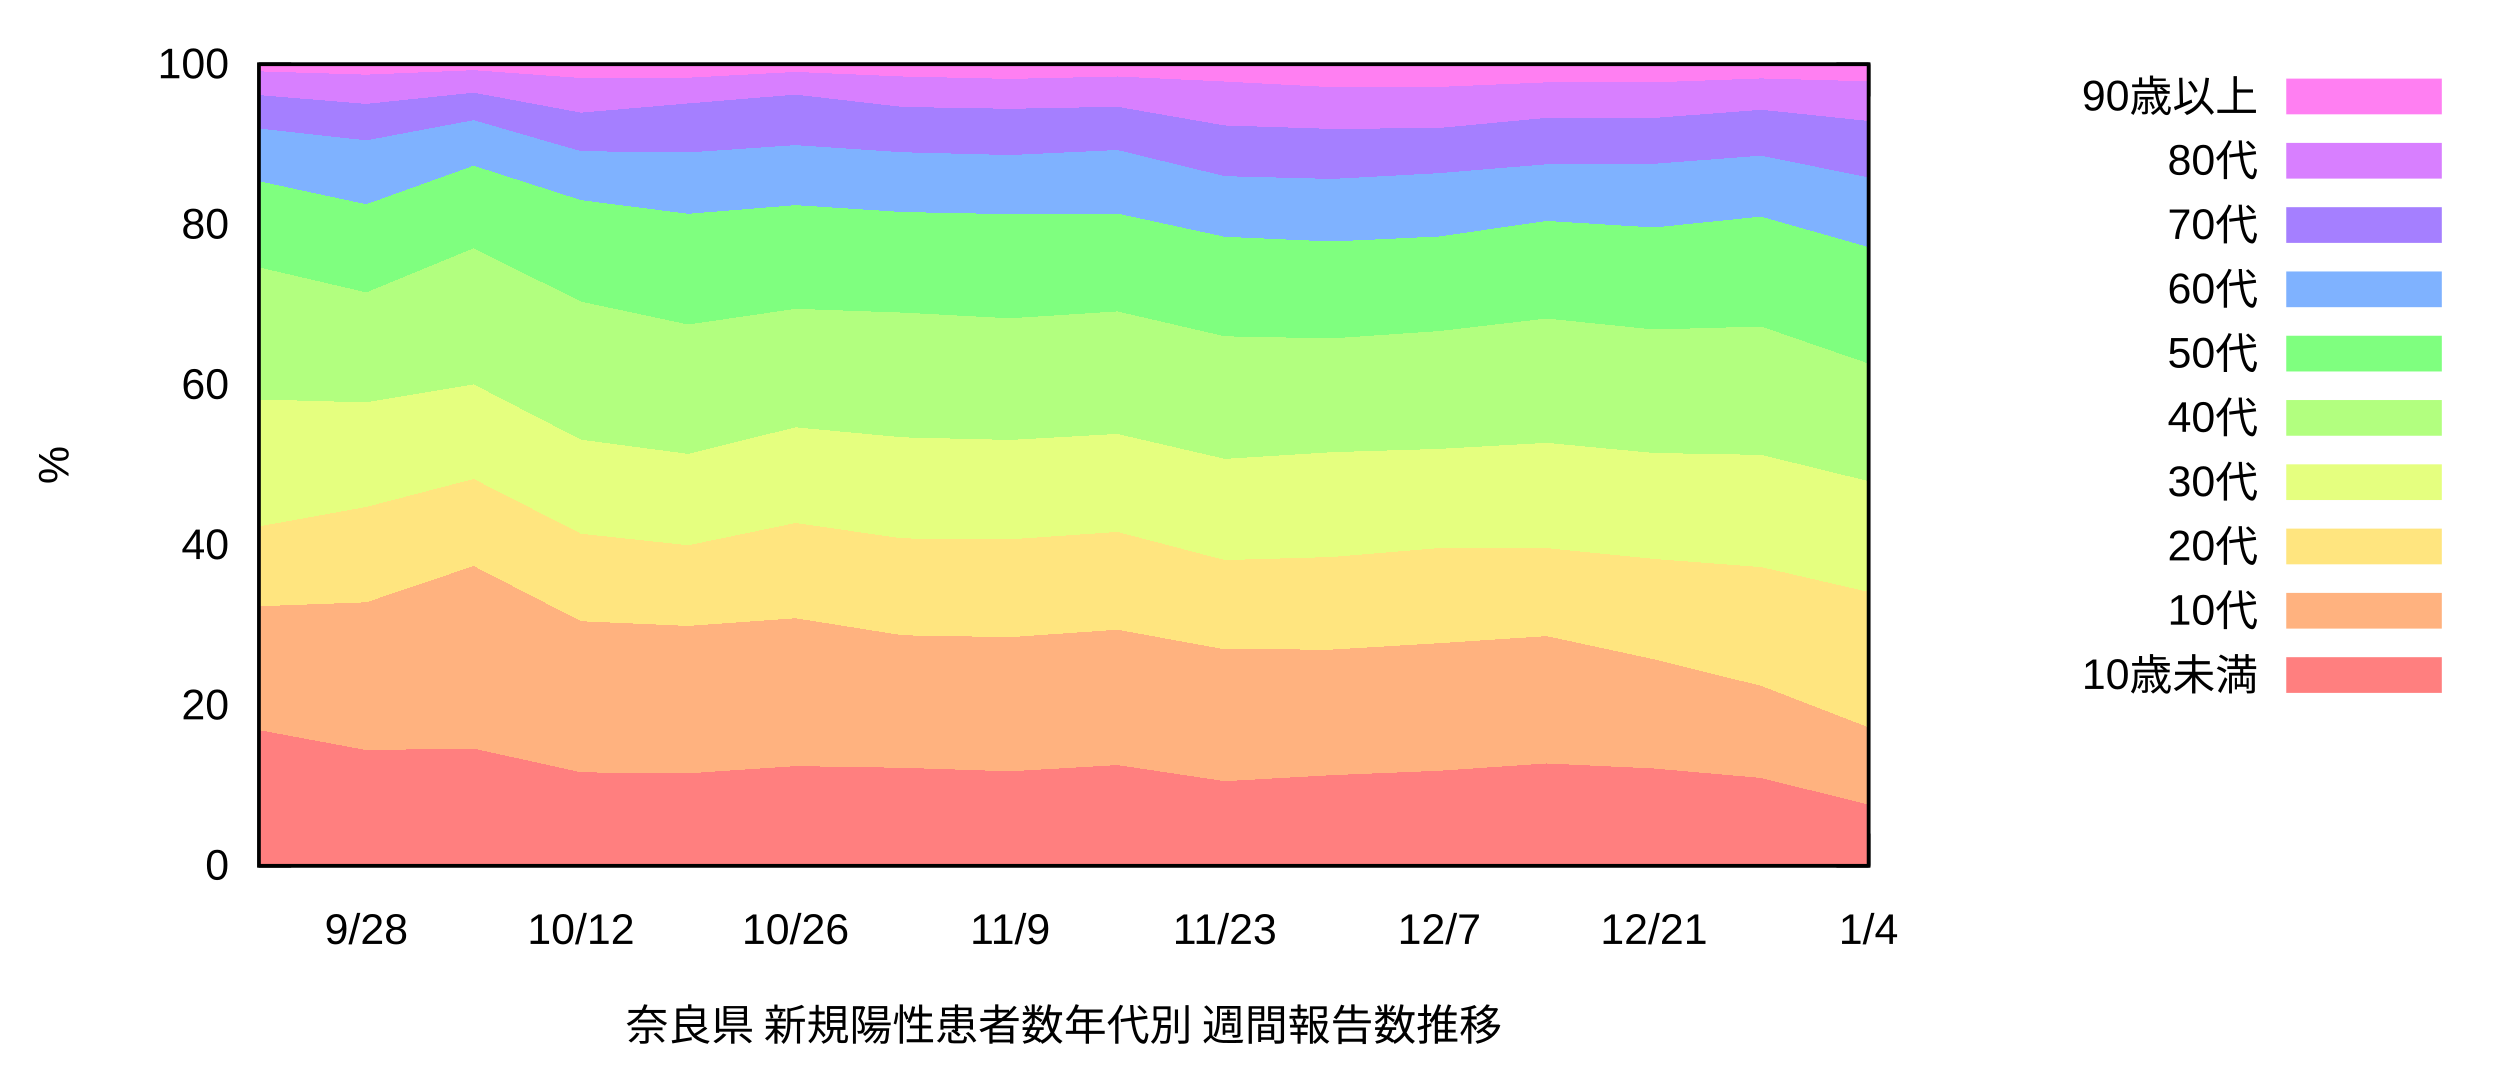
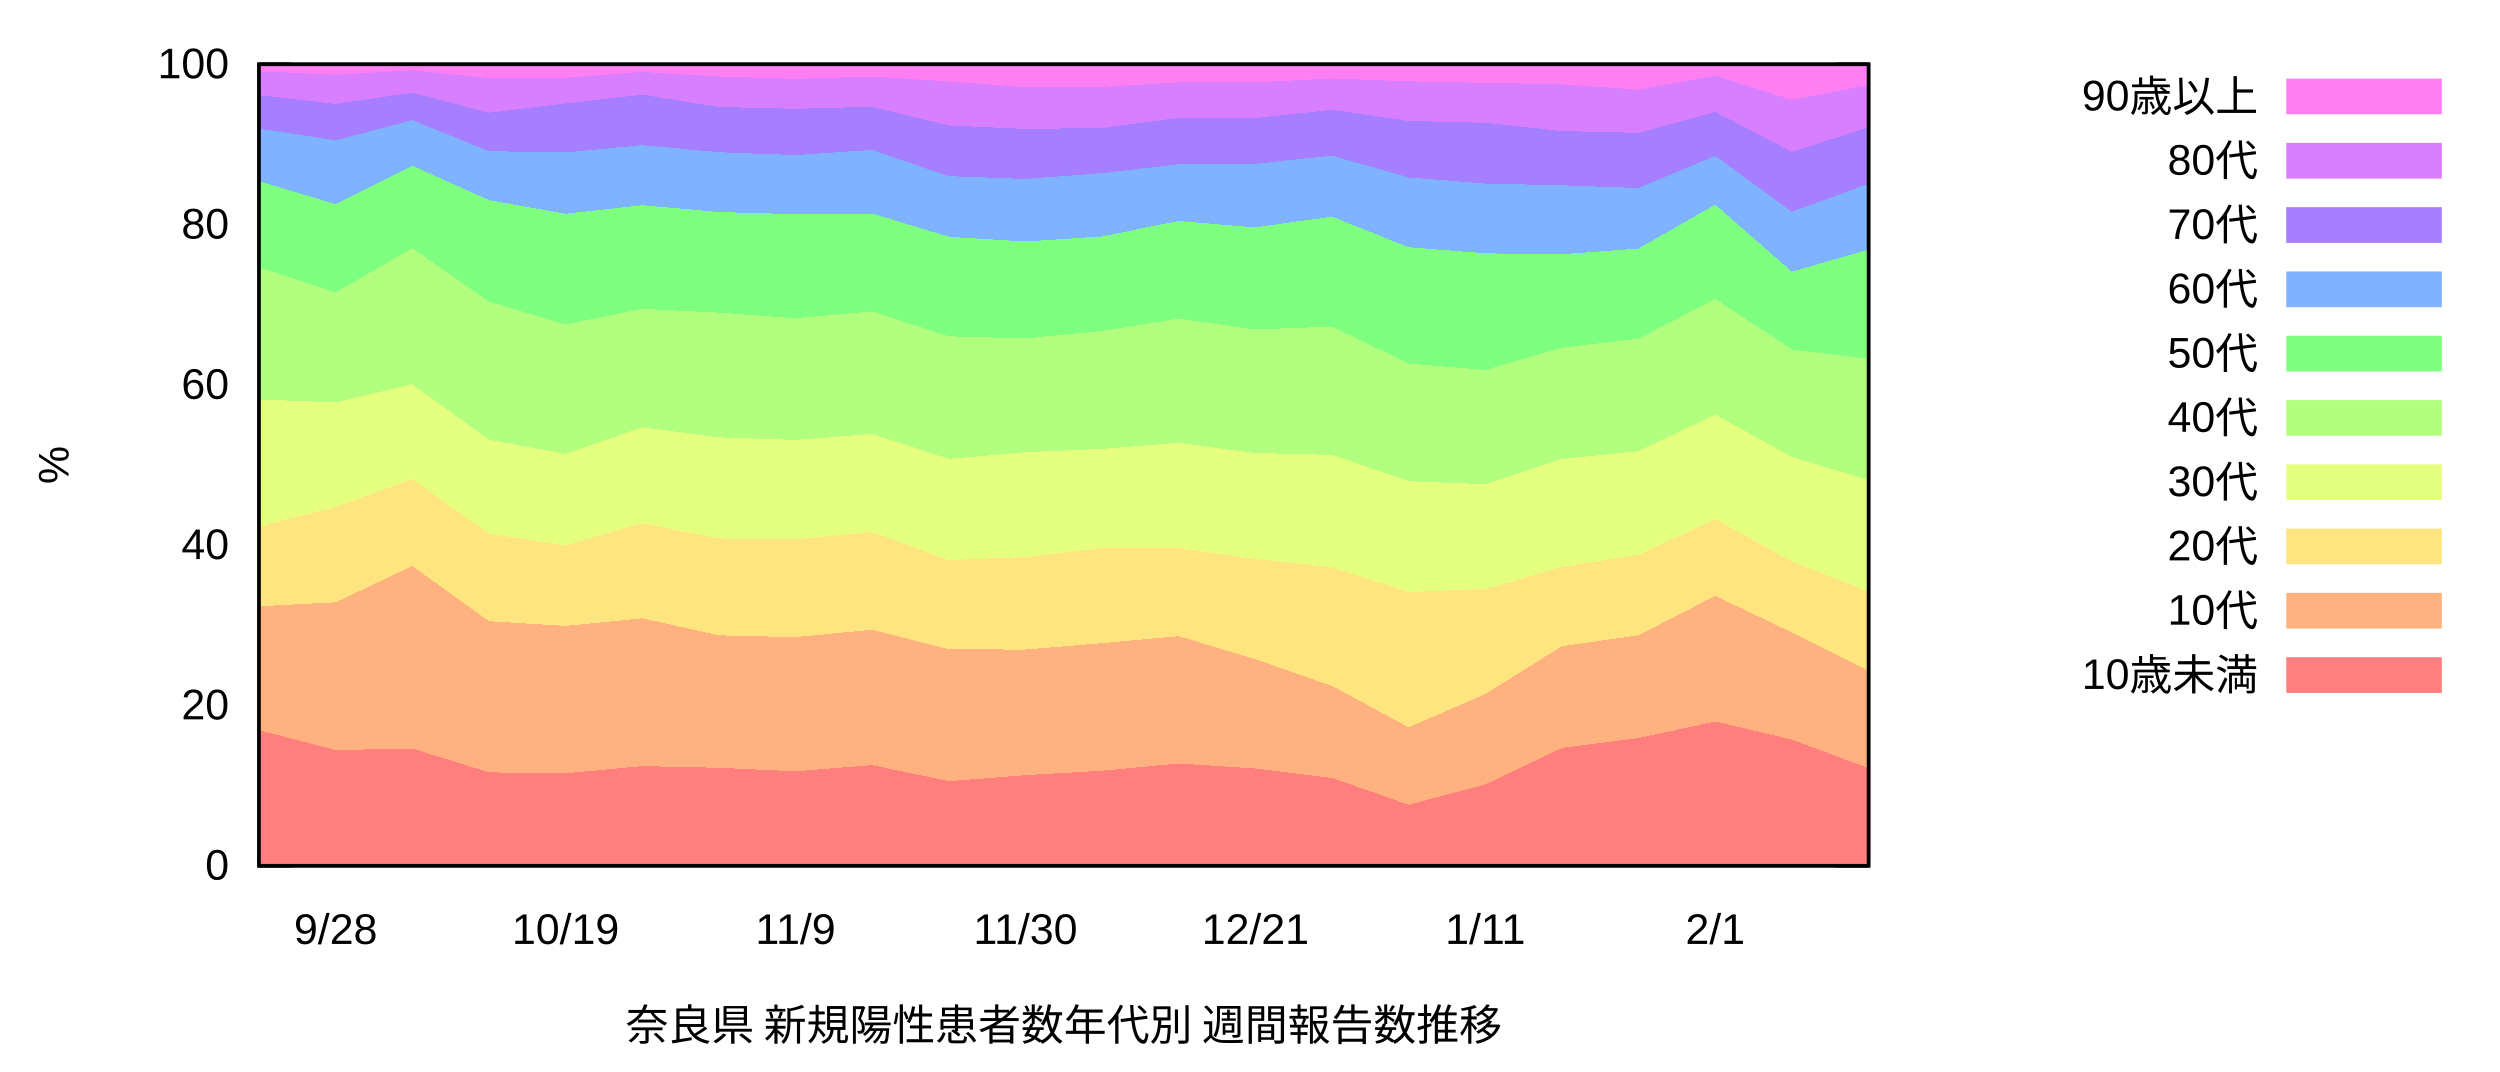
<svg xmlns="http://www.w3.org/2000/svg" xmlns:xlink="http://www.w3.org/1999/xlink" width="700" height="300" viewBox="0 0 700 300">
  <g id="gnuplot_canvas">
    <rect x="0" y="0" width="700" height="300" fill="none" />
    <defs>
      <circle id="gpDot" r="0.5" stroke-width="0.5" stroke="currentColor" />
      <path id="gpPt0" stroke-width="0.222" stroke="currentColor" d="M-1,0 h2 M0,-1 v2" />
      <path id="gpPt1" stroke-width="0.222" stroke="currentColor" d="M-1,-1 L1,1 M1,-1 L-1,1" />
      <path id="gpPt2" stroke-width="0.222" stroke="currentColor" d="M-1,0 L1,0 M0,-1 L0,1 M-1,-1 L1,1 M-1,1 L1,-1" />
      <rect id="gpPt3" stroke-width="0.222" stroke="currentColor" x="-1" y="-1" width="2" height="2" />
      <rect id="gpPt4" stroke-width="0.222" stroke="currentColor" fill="currentColor" x="-1" y="-1" width="2" height="2" />
      <circle id="gpPt5" stroke-width="0.222" stroke="currentColor" cx="0" cy="0" r="1" />
      <use xlink:href="#gpPt5" id="gpPt6" fill="currentColor" stroke="none" />
      <path id="gpPt7" stroke-width="0.222" stroke="currentColor" d="M0,-1.33 L-1.33,0.67 L1.33,0.67 z" />
      <use xlink:href="#gpPt7" id="gpPt8" fill="currentColor" stroke="none" />
      <use xlink:href="#gpPt7" id="gpPt9" stroke="currentColor" transform="rotate(180)" />
      <use xlink:href="#gpPt9" id="gpPt10" fill="currentColor" stroke="none" />
      <use xlink:href="#gpPt3" id="gpPt11" stroke="currentColor" transform="rotate(45)" />
      <use xlink:href="#gpPt11" id="gpPt12" fill="currentColor" stroke="none" />
      <path id="gpPt13" stroke-width="0.222" stroke="currentColor" d="M0,1.330 L1.265,0.411 L0.782,-1.067 L-0.782,-1.076 L-1.265,0.411 z" />
      <use xlink:href="#gpPt13" id="gpPt14" fill="currentColor" stroke="none" />
      <filter id="textbox" filterUnits="objectBoundingBox" x="0" y="0" height="1" width="1">
        <feFlood flood-color="white" flood-opacity="1" result="bgnd" />
        <feComposite in="SourceGraphic" in2="bgnd" operator="atop" />
      </filter>
      <filter id="greybox" filterUnits="objectBoundingBox" x="0" y="0" height="1" width="1">
        <feFlood flood-color="lightgrey" flood-opacity="1" result="grey" />
        <feComposite in="SourceGraphic" in2="grey" operator="atop" />
      </filter>
    </defs>
    <g fill="none" color="white" stroke="currentColor" stroke-width="1.00" stroke-linecap="butt" stroke-linejoin="miter">
</g>
    <g fill="none" color="black" stroke="currentColor" stroke-width="1.00" stroke-linecap="butt" stroke-linejoin="miter">
      <path stroke="black" d="M72.53,242.40 L81.53,242.40 M523.19,242.40 L514.19,242.40  " />
      <g transform="translate(64.14,246.30)" stroke="none" fill="black" font-family="Arial" font-size="12.00" text-anchor="end">
        <text>
          <tspan font-family="Arial"> 0</tspan>
        </text>
      </g>
    </g>
    <g fill="none" color="black" stroke="currentColor" stroke-width="1.00" stroke-linecap="butt" stroke-linejoin="miter">
      <path stroke="black" d="M72.53,197.52 L81.53,197.52 M523.19,197.52 L514.19,197.52  " />
      <g transform="translate(64.14,201.42)" stroke="none" fill="black" font-family="Arial" font-size="12.00" text-anchor="end">
        <text>
          <tspan font-family="Arial"> 20</tspan>
        </text>
      </g>
    </g>
    <g fill="none" color="black" stroke="currentColor" stroke-width="1.00" stroke-linecap="butt" stroke-linejoin="miter">
      <path stroke="black" d="M72.53,152.64 L81.53,152.64 M523.19,152.64 L514.19,152.64  " />
      <g transform="translate(64.14,156.54)" stroke="none" fill="black" font-family="Arial" font-size="12.00" text-anchor="end">
        <text>
          <tspan font-family="Arial"> 40</tspan>
        </text>
      </g>
    </g>
    <g fill="none" color="black" stroke="currentColor" stroke-width="1.00" stroke-linecap="butt" stroke-linejoin="miter">
      <path stroke="black" d="M72.53,107.77 L81.53,107.77 M523.19,107.77 L514.19,107.77  " />
      <g transform="translate(64.14,111.67)" stroke="none" fill="black" font-family="Arial" font-size="12.00" text-anchor="end">
        <text>
          <tspan font-family="Arial"> 60</tspan>
        </text>
      </g>
    </g>
    <g fill="none" color="black" stroke="currentColor" stroke-width="1.00" stroke-linecap="butt" stroke-linejoin="miter">
      <path stroke="black" d="M72.53,62.89 L81.53,62.89 M523.19,62.89 L514.19,62.89  " />
      <g transform="translate(64.14,66.79)" stroke="none" fill="black" font-family="Arial" font-size="12.00" text-anchor="end">
        <text>
          <tspan font-family="Arial"> 80</tspan>
        </text>
      </g>
    </g>
    <g fill="none" color="black" stroke="currentColor" stroke-width="1.00" stroke-linecap="butt" stroke-linejoin="miter">
      <path stroke="black" d="M72.53,18.01 L81.53,18.01 M523.19,18.01 L514.19,18.01  " />
      <g transform="translate(64.14,21.91)" stroke="none" fill="black" font-family="Arial" font-size="12.00" text-anchor="end">
        <text>
          <tspan font-family="Arial"> 100</tspan>
        </text>
      </g>
    </g>
    <g fill="none" color="black" stroke="currentColor" stroke-width="1.00" stroke-linecap="butt" stroke-linejoin="miter">
-       <path stroke="black" d="M102.57,242.40 L102.57,233.40 M102.57,18.01 L102.57,27.01  " />
-       <g transform="translate(102.57,264.30)" stroke="none" fill="black" font-family="Arial" font-size="12.00" text-anchor="middle">
+       <path stroke="black" d="M93.99,242.40 L93.99,233.40 M93.99,18.01 L93.99,27.01  " />
+       <g transform="translate(93.99,264.30)" stroke="none" fill="black" font-family="Arial" font-size="12.00" text-anchor="middle">
        <text>
          <tspan font-family="Arial">9/28</tspan>
        </text>
      </g>
    </g>
    <g fill="none" color="black" stroke="currentColor" stroke-width="1.00" stroke-linecap="butt" stroke-linejoin="miter">
-       <path stroke="black" d="M162.66,242.40 L162.66,233.40 M162.66,18.01 L162.66,27.01  " />
-       <g transform="translate(162.66,264.30)" stroke="none" fill="black" font-family="Arial" font-size="12.00" text-anchor="middle">
-         <text>
-           <tspan font-family="Arial">10/12</tspan>
+       <path stroke="black" d="M158.37,242.40 L158.37,233.40 M158.37,18.01 L158.37,27.01  " />
+       <g transform="translate(158.37,264.30)" stroke="none" fill="black" font-family="Arial" font-size="12.00" text-anchor="middle">
+         <text>
+           <tspan font-family="Arial">10/19</tspan>
        </text>
      </g>
    </g>
    <g fill="none" color="black" stroke="currentColor" stroke-width="1.00" stroke-linecap="butt" stroke-linejoin="miter">
      <path stroke="black" d="M222.75,242.40 L222.75,233.40 M222.75,18.01 L222.75,27.01  " />
      <g transform="translate(222.75,264.30)" stroke="none" fill="black" font-family="Arial" font-size="12.00" text-anchor="middle">
        <text>
-           <tspan font-family="Arial">10/26</tspan>
-         </text>
-       </g>
-     </g>
-     <g fill="none" color="black" stroke="currentColor" stroke-width="1.00" stroke-linecap="butt" stroke-linejoin="miter">
-       <path stroke="black" d="M282.84,242.40 L282.84,233.40 M282.84,18.01 L282.84,27.01  " />
-       <g transform="translate(282.84,264.30)" stroke="none" fill="black" font-family="Arial" font-size="12.00" text-anchor="middle">
-         <text>
          <tspan font-family="Arial">11/9</tspan>
        </text>
      </g>
    </g>
    <g fill="none" color="black" stroke="currentColor" stroke-width="1.00" stroke-linecap="butt" stroke-linejoin="miter">
-       <path stroke="black" d="M342.93,242.40 L342.93,233.40 M342.93,18.01 L342.93,27.01  " />
-       <g transform="translate(342.93,264.30)" stroke="none" fill="black" font-family="Arial" font-size="12.00" text-anchor="middle">
-         <text>
-           <tspan font-family="Arial">11/23</tspan>
-         </text>
-       </g>
-     </g>
-     <g fill="none" color="black" stroke="currentColor" stroke-width="1.00" stroke-linecap="butt" stroke-linejoin="miter">
-       <path stroke="black" d="M403.01,242.40 L403.01,233.40 M403.01,18.01 L403.01,27.01  " />
-       <g transform="translate(403.01,264.30)" stroke="none" fill="black" font-family="Arial" font-size="12.00" text-anchor="middle">
-         <text>
-           <tspan font-family="Arial">12/7</tspan>
-         </text>
-       </g>
-     </g>
-     <g fill="none" color="black" stroke="currentColor" stroke-width="1.00" stroke-linecap="butt" stroke-linejoin="miter">
-       <path stroke="black" d="M463.10,242.40 L463.10,233.40 M463.10,18.01 L463.10,27.01  " />
-       <g transform="translate(463.10,264.30)" stroke="none" fill="black" font-family="Arial" font-size="12.00" text-anchor="middle">
+       <path stroke="black" d="M287.13,242.40 L287.13,233.40 M287.13,18.01 L287.13,27.01  " />
+       <g transform="translate(287.13,264.30)" stroke="none" fill="black" font-family="Arial" font-size="12.00" text-anchor="middle">
+         <text>
+           <tspan font-family="Arial">11/30</tspan>
+         </text>
+       </g>
+     </g>
+     <g fill="none" color="black" stroke="currentColor" stroke-width="1.00" stroke-linecap="butt" stroke-linejoin="miter">
+       <path stroke="black" d="M351.51,242.40 L351.51,233.40 M351.51,18.01 L351.51,27.01  " />
+       <g transform="translate(351.51,264.30)" stroke="none" fill="black" font-family="Arial" font-size="12.00" text-anchor="middle">
        <text>
          <tspan font-family="Arial">12/21</tspan>
        </text>
      </g>
    </g>
    <g fill="none" color="black" stroke="currentColor" stroke-width="1.00" stroke-linecap="butt" stroke-linejoin="miter">
-       <path stroke="black" d="M523.19,242.40 L523.19,233.40 M523.19,18.01 L523.19,27.01  " />
-       <g transform="translate(523.19,264.30)" stroke="none" fill="black" font-family="Arial" font-size="12.00" text-anchor="middle">
-         <text>
-           <tspan font-family="Arial">1/4</tspan>
+       <path stroke="black" d="M415.89,242.40 L415.89,233.40 M415.89,18.01 L415.89,27.01  " />
+       <g transform="translate(415.89,264.30)" stroke="none" fill="black" font-family="Arial" font-size="12.00" text-anchor="middle">
+         <text>
+           <tspan font-family="Arial">1/11</tspan>
+         </text>
+       </g>
+     </g>
+     <g fill="none" color="black" stroke="currentColor" stroke-width="1.00" stroke-linecap="butt" stroke-linejoin="miter">
+       <path stroke="black" d="M480.27,242.40 L480.27,233.40 M480.27,18.01 L480.27,27.01  " />
+       <g transform="translate(480.27,264.30)" stroke="none" fill="black" font-family="Arial" font-size="12.00" text-anchor="middle">
+         <text>
+           <tspan font-family="Arial">2/1</tspan>
        </text>
      </g>
    </g>
    <g fill="none" color="black" stroke="currentColor" stroke-width="1.00" stroke-linecap="butt" stroke-linejoin="miter">
</g>
    <g fill="none" color="black" stroke="currentColor" stroke-width="1.00" stroke-linecap="butt" stroke-linejoin="miter">
      <path stroke="black" d="M72.53,18.01 L72.53,242.40 L523.19,242.40 L523.19,18.01 L72.53,18.01 Z  " />
    </g>
    <g fill="none" color="black" stroke="currentColor" stroke-width="1.00" stroke-linecap="butt" stroke-linejoin="miter">
      <g transform="translate(19.18,130.21) rotate(270)" stroke="none" fill="black" font-family="Arial" font-size="12.00" text-anchor="middle">
        <text>
          <tspan font-family="Arial">%</tspan>
        </text>
      </g>
    </g>
    <g fill="none" color="black" stroke="currentColor" stroke-width="1.00" stroke-linecap="butt" stroke-linejoin="miter">
      <g transform="translate(297.86,291.30)" stroke="none" fill="black" font-family="Arial" font-size="12.00" text-anchor="middle">
        <text>
          <tspan font-family="Arial">奈良県 新規陽性患者数年代別 週間報告数推移</tspan>
        </text>
      </g>
    </g>
    <g fill="none" color="black" stroke="currentColor" stroke-width="1.00" stroke-linecap="butt" stroke-linejoin="miter">
</g>
    <g id="gnuplot_plot_1">
      <g fill="none" color="black" stroke="currentColor" stroke-width="1.00" stroke-linecap="butt" stroke-linejoin="miter">
        <g transform="translate(632.26,30.91)" stroke="none" fill="black" font-family="Arial" font-size="12.00" text-anchor="end">
          <text>
            <tspan font-family="Arial">90歳以上</tspan>
          </text>
        </g>
      </g>
      <g fill="none" color="black" stroke="currentColor" stroke-width="1.00" stroke-linecap="butt" stroke-linejoin="miter">
        <g stroke="none" shape-rendering="crispEdges">
          <polygon fill="rgb(255, 127, 242)" points="640.65,31.51 683.21,31.51 683.21,22.51 640.65,22.51 " />
        </g>
        <path stroke="rgb(255, 127, 242)" d="M640.65,31.51 L683.21,31.51 L683.21,22.51 L640.65,22.51 L640.65,31.51 Z  " />
      </g>
      <g fill="none" color="black" stroke="currentColor" stroke-width="1.00" stroke-linecap="butt" stroke-linejoin="miter">
        <g stroke="none" shape-rendering="crispEdges">
-           <polygon fill="rgb(255, 127, 242)" points="72.53,18.01 102.57,18.01 132.62,18.01 162.66,18.01 192.71,18.01 222.75,18.01 252.79,18.01 282.84,18.01 312.88,18.01 342.93,18.01 372.97,18.01 403.01,18.01 433.06,18.01 463.10,18.01 493.15,18.01 523.19,18.01 523.19,242.40 72.53,242.40 " />
+           <polygon fill="rgb(255, 127, 242)" points="72.53,18.01 93.99,18.01 115.45,18.01 136.91,18.01 158.37,18.01 179.83,18.01 201.29,18.01 222.75,18.01 244.21,18.01 265.67,18.01 287.13,18.01 308.59,18.01 330.05,18.01 351.51,18.01 372.97,18.01 394.43,18.01 415.89,18.01 437.35,18.01 458.81,18.01 480.27,18.01 501.73,18.01 523.19,18.01 523.19,242.40 72.53,242.40 " />
        </g>
      </g>
    </g>
    <g id="gnuplot_plot_2">
      <g fill="none" color="black" stroke="currentColor" stroke-width="1.00" stroke-linecap="butt" stroke-linejoin="miter">
        <g transform="translate(632.26,48.91)" stroke="none" fill="black" font-family="Arial" font-size="12.00" text-anchor="end">
          <text>
            <tspan font-family="Arial">80代</tspan>
          </text>
        </g>
      </g>
      <g fill="none" color="black" stroke="currentColor" stroke-width="1.00" stroke-linecap="butt" stroke-linejoin="miter">
        <g stroke="none" shape-rendering="crispEdges">
          <polygon fill="rgb(216, 127, 255)" points="640.65,49.51 683.21,49.51 683.21,40.51 640.65,40.51 " />
        </g>
        <path stroke="rgb(216, 127, 255)" d="M640.65,49.51 L683.21,49.51 L683.21,40.51 L640.65,40.51 L640.65,49.51 Z  " />
      </g>
      <g fill="none" color="black" stroke="currentColor" stroke-width="1.00" stroke-linecap="butt" stroke-linejoin="miter">
        <g stroke="none" shape-rendering="crispEdges">
-           <polygon fill="rgb(216, 127, 255)" points="72.53,19.98 102.57,20.90 132.62,19.65 162.66,21.85 192.71,21.76 222.75,20.14 252.79,21.42 282.84,22.09 312.88,21.42 342.93,22.83 372.97,24.41 403.01,24.34 433.06,23.06 463.10,23.06 493.15,21.96 523.19,22.77 523.19,242.40 72.53,242.40 " />
+           <polygon fill="rgb(216, 127, 255)" points="72.53,19.98 93.99,20.90 115.45,19.65 136.91,21.85 158.37,21.76 179.83,20.14 201.29,21.42 222.75,22.09 244.21,21.42 265.67,22.83 287.13,24.41 308.59,24.34 330.05,23.06 351.51,23.06 372.97,21.96 394.43,22.77 415.89,23.19 437.35,23.62 458.81,25.12 480.27,21.15 501.73,27.97 523.19,23.82 523.19,242.40 72.53,242.40 " />
        </g>
      </g>
    </g>
    <g id="gnuplot_plot_3">
      <g fill="none" color="black" stroke="currentColor" stroke-width="1.00" stroke-linecap="butt" stroke-linejoin="miter">
        <g transform="translate(632.26,66.91)" stroke="none" fill="black" font-family="Arial" font-size="12.00" text-anchor="end">
          <text>
            <tspan font-family="Arial">70代</tspan>
          </text>
        </g>
      </g>
      <g fill="none" color="black" stroke="currentColor" stroke-width="1.00" stroke-linecap="butt" stroke-linejoin="miter">
        <g stroke="none" shape-rendering="crispEdges">
          <polygon fill="rgb(165, 127, 255)" points="640.65,67.51 683.21,67.51 683.21,58.51 640.65,58.51 " />
        </g>
        <path stroke="rgb(165, 127, 255)" d="M640.65,67.51 L683.21,67.51 L683.21,58.51 L640.65,58.51 L640.65,67.51 Z  " />
      </g>
      <g fill="none" color="black" stroke="currentColor" stroke-width="1.00" stroke-linecap="butt" stroke-linejoin="miter">
        <g stroke="none" shape-rendering="crispEdges">
-           <polygon fill="rgb(165, 127, 255)" points="72.53,26.63 102.57,29.09 132.62,25.95 162.66,31.54 192.71,28.96 222.75,26.49 252.79,29.95 282.84,30.46 312.88,29.90 342.93,35.13 372.97,36.10 403.01,35.83 433.06,33.00 463.10,33.04 493.15,30.73 523.19,33.87 523.19,242.40 72.53,242.40 " />
+           <polygon fill="rgb(165, 127, 255)" points="72.53,26.63 93.99,29.09 115.45,25.95 136.91,31.54 158.37,28.96 179.83,26.49 201.29,29.95 222.75,30.46 244.21,29.90 265.67,35.13 287.13,36.10 308.59,35.83 330.05,33.00 351.51,33.04 372.97,30.73 394.43,33.87 415.89,34.37 437.35,36.68 458.81,37.20 480.27,31.34 501.73,42.54 523.19,35.62 523.19,242.40 72.53,242.40 " />
        </g>
      </g>
    </g>
    <g id="gnuplot_plot_4">
      <g fill="none" color="black" stroke="currentColor" stroke-width="1.00" stroke-linecap="butt" stroke-linejoin="miter">
        <g transform="translate(632.26,84.91)" stroke="none" fill="black" font-family="Arial" font-size="12.00" text-anchor="end">
          <text>
            <tspan font-family="Arial">60代</tspan>
          </text>
        </g>
      </g>
      <g fill="none" color="black" stroke="currentColor" stroke-width="1.00" stroke-linecap="butt" stroke-linejoin="miter">
        <g stroke="none" shape-rendering="crispEdges">
          <polygon fill="rgb(127, 178, 255)" points="640.65,85.51 683.21,85.51 683.21,76.51 640.65,76.51 " />
        </g>
        <path stroke="rgb(127, 178, 255)" d="M640.65,85.51 L683.21,85.51 L683.21,76.51 L640.65,76.51 L640.65,85.51 Z  " />
      </g>
      <g fill="none" color="black" stroke="currentColor" stroke-width="1.00" stroke-linecap="butt" stroke-linejoin="miter">
        <g stroke="none" shape-rendering="crispEdges">
-           <polygon fill="rgb(127, 178, 255)" points="72.53,35.98 102.57,39.30 132.62,33.65 162.66,42.33 192.71,42.69 222.75,40.63 252.79,42.63 282.84,43.41 312.88,42.00 342.93,49.33 372.97,50.10 403.01,48.48 433.06,45.99 463.10,45.86 493.15,43.59 523.19,49.69 523.19,242.40 72.53,242.40 " />
+           <polygon fill="rgb(127, 178, 255)" points="72.53,35.98 93.99,39.30 115.45,33.65 136.91,42.33 158.37,42.69 179.83,40.63 201.29,42.63 222.75,43.41 244.21,42.00 265.67,49.33 287.13,50.10 308.59,48.48 330.05,45.99 351.51,45.86 372.97,43.59 394.43,49.69 415.89,51.40 437.35,51.89 458.81,52.63 480.27,43.64 501.73,59.30 523.19,51.47 523.19,242.40 72.53,242.40 " />
        </g>
      </g>
    </g>
    <g id="gnuplot_plot_5">
      <g fill="none" color="black" stroke="currentColor" stroke-width="1.00" stroke-linecap="butt" stroke-linejoin="miter">
        <g transform="translate(632.26,102.91)" stroke="none" fill="black" font-family="Arial" font-size="12.00" text-anchor="end">
          <text>
            <tspan font-family="Arial">50代</tspan>
          </text>
        </g>
      </g>
      <g fill="none" color="black" stroke="currentColor" stroke-width="1.00" stroke-linecap="butt" stroke-linejoin="miter">
        <g stroke="none" shape-rendering="crispEdges">
          <polygon fill="rgb(127, 255, 127)" points="640.65,103.51 683.21,103.51 683.21,94.51 640.65,94.51 " />
        </g>
        <path stroke="rgb(127, 255, 127)" d="M640.65,103.51 L683.21,103.51 L683.21,94.51 L640.65,94.51 L640.65,103.51 Z  " />
      </g>
      <g fill="none" color="black" stroke="currentColor" stroke-width="1.00" stroke-linecap="butt" stroke-linejoin="miter">
        <g stroke="none" shape-rendering="crispEdges">
-           <polygon fill="rgb(127, 255, 127)" points="72.53,50.75 102.57,57.19 132.62,46.40 162.66,56.04 192.71,59.86 222.75,57.44 252.79,59.37 282.84,59.97 312.88,59.79 342.93,66.30 372.97,67.62 403.01,66.21 433.06,61.86 463.10,63.70 493.15,60.64 523.19,69.22 523.19,242.40 72.53,242.40 " />
+           <polygon fill="rgb(127, 255, 127)" points="72.53,50.75 93.99,57.19 115.45,46.40 136.91,56.04 158.37,59.86 179.83,57.44 201.29,59.37 222.75,59.97 244.21,59.79 265.67,66.30 287.13,67.62 308.59,66.21 330.05,61.86 351.51,63.70 372.97,60.64 394.43,69.22 415.89,70.94 437.35,71.19 458.81,69.60 480.27,57.32 501.73,76.08 523.19,69.91 523.19,242.40 72.53,242.40 " />
        </g>
      </g>
    </g>
    <g id="gnuplot_plot_6">
      <g fill="none" color="black" stroke="currentColor" stroke-width="1.00" stroke-linecap="butt" stroke-linejoin="miter">
        <g transform="translate(632.26,120.91)" stroke="none" fill="black" font-family="Arial" font-size="12.00" text-anchor="end">
          <text>
            <tspan font-family="Arial">40代</tspan>
          </text>
        </g>
      </g>
      <g fill="none" color="black" stroke="currentColor" stroke-width="1.00" stroke-linecap="butt" stroke-linejoin="miter">
        <g stroke="none" shape-rendering="crispEdges">
          <polygon fill="rgb(178, 255, 127)" points="640.65,121.51 683.21,121.51 683.21,112.51 640.65,112.51 " />
        </g>
        <path stroke="rgb(178, 255, 127)" d="M640.65,121.51 L683.21,121.51 L683.21,112.51 L640.65,112.51 L640.65,121.51 Z  " />
      </g>
      <g fill="none" color="black" stroke="currentColor" stroke-width="1.00" stroke-linecap="butt" stroke-linejoin="miter">
        <g stroke="none" shape-rendering="crispEdges">
-           <polygon fill="rgb(178, 255, 127)" points="72.53,74.87 102.57,81.87 132.62,69.51 162.66,84.45 192.71,90.87 222.75,86.47 252.79,87.53 282.84,89.12 312.88,87.19 342.93,94.17 372.97,94.75 403.01,92.69 433.06,89.19 463.10,92.26 493.15,91.43 523.19,101.80 523.19,242.40 72.53,242.40 " />
+           <polygon fill="rgb(178, 255, 127)" points="72.53,74.87 93.99,81.87 115.45,69.51 136.91,84.45 158.37,90.87 179.83,86.47 201.29,87.53 222.75,89.12 244.21,87.19 265.67,94.17 287.13,94.75 308.59,92.69 330.05,89.19 351.51,92.26 372.97,91.43 394.43,101.80 415.89,103.61 437.35,97.35 458.81,94.84 480.27,83.69 501.73,97.87 523.19,100.45 523.19,242.40 72.53,242.40 " />
        </g>
      </g>
    </g>
    <g id="gnuplot_plot_7">
      <g fill="none" color="black" stroke="currentColor" stroke-width="1.00" stroke-linecap="butt" stroke-linejoin="miter">
        <g transform="translate(632.26,138.91)" stroke="none" fill="black" font-family="Arial" font-size="12.00" text-anchor="end">
          <text>
            <tspan font-family="Arial">30代</tspan>
          </text>
        </g>
      </g>
      <g fill="none" color="black" stroke="currentColor" stroke-width="1.00" stroke-linecap="butt" stroke-linejoin="miter">
        <g stroke="none" shape-rendering="crispEdges">
          <polygon fill="rgb(229, 255, 127)" points="640.65,139.51 683.21,139.51 683.21,130.51 640.65,130.51 " />
        </g>
        <path stroke="rgb(229, 255, 127)" d="M640.65,139.51 L683.21,139.51 L683.21,130.51 L640.65,130.51 L640.65,139.51 Z  " />
      </g>
      <g fill="none" color="black" stroke="currentColor" stroke-width="1.00" stroke-linecap="butt" stroke-linejoin="miter">
        <g stroke="none" shape-rendering="crispEdges">
-           <polygon fill="rgb(229, 255, 127)" points="72.53,111.85 102.57,112.66 132.62,107.61 162.66,123.11 192.71,127.09 222.75,119.64 252.79,122.46 282.84,123.18 312.88,121.50 342.93,128.48 372.97,126.61 403.01,125.69 433.06,123.99 463.10,126.84 493.15,127.36 523.19,134.72 523.19,242.40 72.53,242.40 " />
+           <polygon fill="rgb(229, 255, 127)" points="72.53,111.85 93.99,112.66 115.45,107.61 136.91,123.11 158.37,127.09 179.83,119.64 201.29,122.46 222.75,123.18 244.21,121.50 265.67,128.48 287.13,126.61 308.59,125.69 330.05,123.99 351.51,126.84 372.97,127.36 394.43,134.72 415.89,135.59 437.35,128.50 458.81,126.32 480.27,116.11 501.73,127.96 523.19,134.40 523.19,242.40 72.53,242.40 " />
        </g>
      </g>
    </g>
    <g id="gnuplot_plot_8">
      <g fill="none" color="black" stroke="currentColor" stroke-width="1.00" stroke-linecap="butt" stroke-linejoin="miter">
        <g transform="translate(632.26,156.91)" stroke="none" fill="black" font-family="Arial" font-size="12.00" text-anchor="end">
          <text>
            <tspan font-family="Arial">20代</tspan>
          </text>
        </g>
      </g>
      <g fill="none" color="black" stroke="currentColor" stroke-width="1.00" stroke-linecap="butt" stroke-linejoin="miter">
        <g stroke="none" shape-rendering="crispEdges">
          <polygon fill="rgb(255, 229, 127)" points="640.65,157.51 683.21,157.51 683.21,148.51 640.65,148.51 " />
        </g>
        <path stroke="rgb(255, 229, 127)" d="M640.65,157.51 L683.21,157.51 L683.21,148.51 L640.65,148.51 L640.65,157.51 Z  " />
      </g>
      <g fill="none" color="black" stroke="currentColor" stroke-width="1.00" stroke-linecap="butt" stroke-linejoin="miter">
        <g stroke="none" shape-rendering="crispEdges">
-           <polygon fill="rgb(255, 229, 127)" points="72.53,147.39 102.57,141.94 132.62,134.11 162.66,149.44 192.71,152.67 222.75,146.45 252.79,150.76 282.84,151.01 312.88,148.94 342.93,156.82 372.97,155.96 403.01,153.45 433.06,153.47 463.10,156.50 493.15,158.79 523.19,165.75 523.19,242.40 72.53,242.40 " />
+           <polygon fill="rgb(255, 229, 127)" points="72.53,147.39 93.99,141.94 115.45,134.11 136.91,149.44 158.37,152.67 179.83,146.45 201.29,150.76 222.75,151.01 244.21,148.94 265.67,156.82 287.13,155.96 308.59,153.45 330.05,153.47 351.51,156.50 372.97,158.79 394.43,165.75 415.89,164.90 437.35,158.72 458.81,155.36 480.27,145.33 501.73,157.20 523.19,165.61 523.19,242.40 72.53,242.40 " />
        </g>
      </g>
    </g>
    <g id="gnuplot_plot_9">
      <g fill="none" color="black" stroke="currentColor" stroke-width="1.00" stroke-linecap="butt" stroke-linejoin="miter">
        <g transform="translate(632.26,174.91)" stroke="none" fill="black" font-family="Arial" font-size="12.00" text-anchor="end">
          <text>
            <tspan font-family="Arial">10代</tspan>
          </text>
        </g>
      </g>
      <g fill="none" color="black" stroke="currentColor" stroke-width="1.00" stroke-linecap="butt" stroke-linejoin="miter">
        <g stroke="none" shape-rendering="crispEdges">
          <polygon fill="rgb(255, 178, 127)" points="640.65,175.51 683.21,175.51 683.21,166.51 640.65,166.51 " />
        </g>
        <path stroke="rgb(255, 178, 127)" d="M640.65,175.51 L683.21,175.51 L683.21,166.51 L640.65,166.51 L640.65,175.51 Z  " />
      </g>
      <g fill="none" color="black" stroke="currentColor" stroke-width="1.00" stroke-linecap="butt" stroke-linejoin="miter">
        <g stroke="none" shape-rendering="crispEdges">
-           <polygon fill="rgb(255, 178, 127)" points="72.53,169.76 102.57,168.64 132.62,158.48 162.66,173.94 192.71,175.26 222.75,173.11 252.79,177.89 282.84,178.40 312.88,176.32 342.93,181.81 372.97,181.88 403.01,180.09 433.06,178.11 463.10,184.60 493.15,192.05 523.19,203.65 523.19,242.40 72.53,242.40 " />
+           <polygon fill="rgb(255, 178, 127)" points="72.53,169.76 93.99,168.64 115.45,158.48 136.91,173.94 158.37,175.26 179.83,173.11 201.29,177.89 222.75,178.40 244.21,176.32 265.67,181.81 287.13,181.88 308.59,180.09 330.05,178.11 351.51,184.60 372.97,192.05 394.43,203.65 415.89,194.34 437.35,180.94 458.81,177.87 480.27,166.83 501.73,177.10 523.19,187.76 523.19,242.40 72.53,242.40 " />
        </g>
      </g>
    </g>
    <g id="gnuplot_plot_10">
      <g fill="none" color="black" stroke="currentColor" stroke-width="1.00" stroke-linecap="butt" stroke-linejoin="miter">
        <g transform="translate(632.26,192.91)" stroke="none" fill="black" font-family="Arial" font-size="12.00" text-anchor="end">
          <text>
            <tspan font-family="Arial">10歳未満</tspan>
          </text>
        </g>
      </g>
      <g fill="none" color="black" stroke="currentColor" stroke-width="1.00" stroke-linecap="butt" stroke-linejoin="miter">
        <g stroke="none" shape-rendering="crispEdges">
          <polygon fill="rgb(255, 127, 127)" points="640.65,193.51 683.21,193.51 683.21,184.51 640.65,184.51 " />
        </g>
        <path stroke="rgb(255, 127, 127)" d="M640.65,193.51 L683.21,193.51 L683.21,184.51 L640.65,184.51 L640.65,193.51 Z  " />
      </g>
      <g fill="none" color="black" stroke="currentColor" stroke-width="1.00" stroke-linecap="butt" stroke-linejoin="miter">
        <g stroke="none" shape-rendering="crispEdges">
-           <polygon fill="rgb(255, 127, 127)" points="72.53,204.43 102.57,210.02 132.62,209.59 162.66,216.26 192.71,216.53 222.75,214.51 252.79,214.98 282.84,215.97 312.88,214.22 342.93,218.73 372.97,217.04 403.01,215.81 433.06,213.77 463.10,215.18 493.15,217.83 523.19,225.32 523.19,242.40 72.53,242.40 " />
+           <polygon fill="rgb(255, 127, 127)" points="72.53,204.43 93.99,210.02 115.45,209.59 136.91,216.26 158.37,216.53 179.83,214.51 201.29,214.98 222.75,215.97 244.21,214.22 265.67,218.73 287.13,217.04 308.59,215.81 330.05,213.77 351.51,215.18 372.97,217.83 394.43,225.32 415.89,219.65 437.35,209.41 458.81,206.65 480.27,202.03 501.73,207.08 523.19,215.07 523.19,242.40 72.53,242.40 " />
        </g>
      </g>
    </g>
    <g fill="none" color="white" stroke="rgb(255, 127, 127)" stroke-width="2.00" stroke-linecap="butt" stroke-linejoin="miter">
</g>
    <g fill="none" color="black" stroke="currentColor" stroke-width="2.00" stroke-linecap="butt" stroke-linejoin="miter">
</g>
    <g fill="none" color="black" stroke="black" stroke-width="1.00" stroke-linecap="butt" stroke-linejoin="miter">
</g>
    <g fill="none" color="black" stroke="currentColor" stroke-width="1.00" stroke-linecap="butt" stroke-linejoin="miter">
      <path stroke="black" d="M72.53,18.01 L72.53,242.40 L523.19,242.40 L523.19,18.01 L72.53,18.01 Z  " />
    </g>
    <g fill="none" color="black" stroke="currentColor" stroke-width="1.00" stroke-linecap="butt" stroke-linejoin="miter">
</g>
  </g>
</svg>
